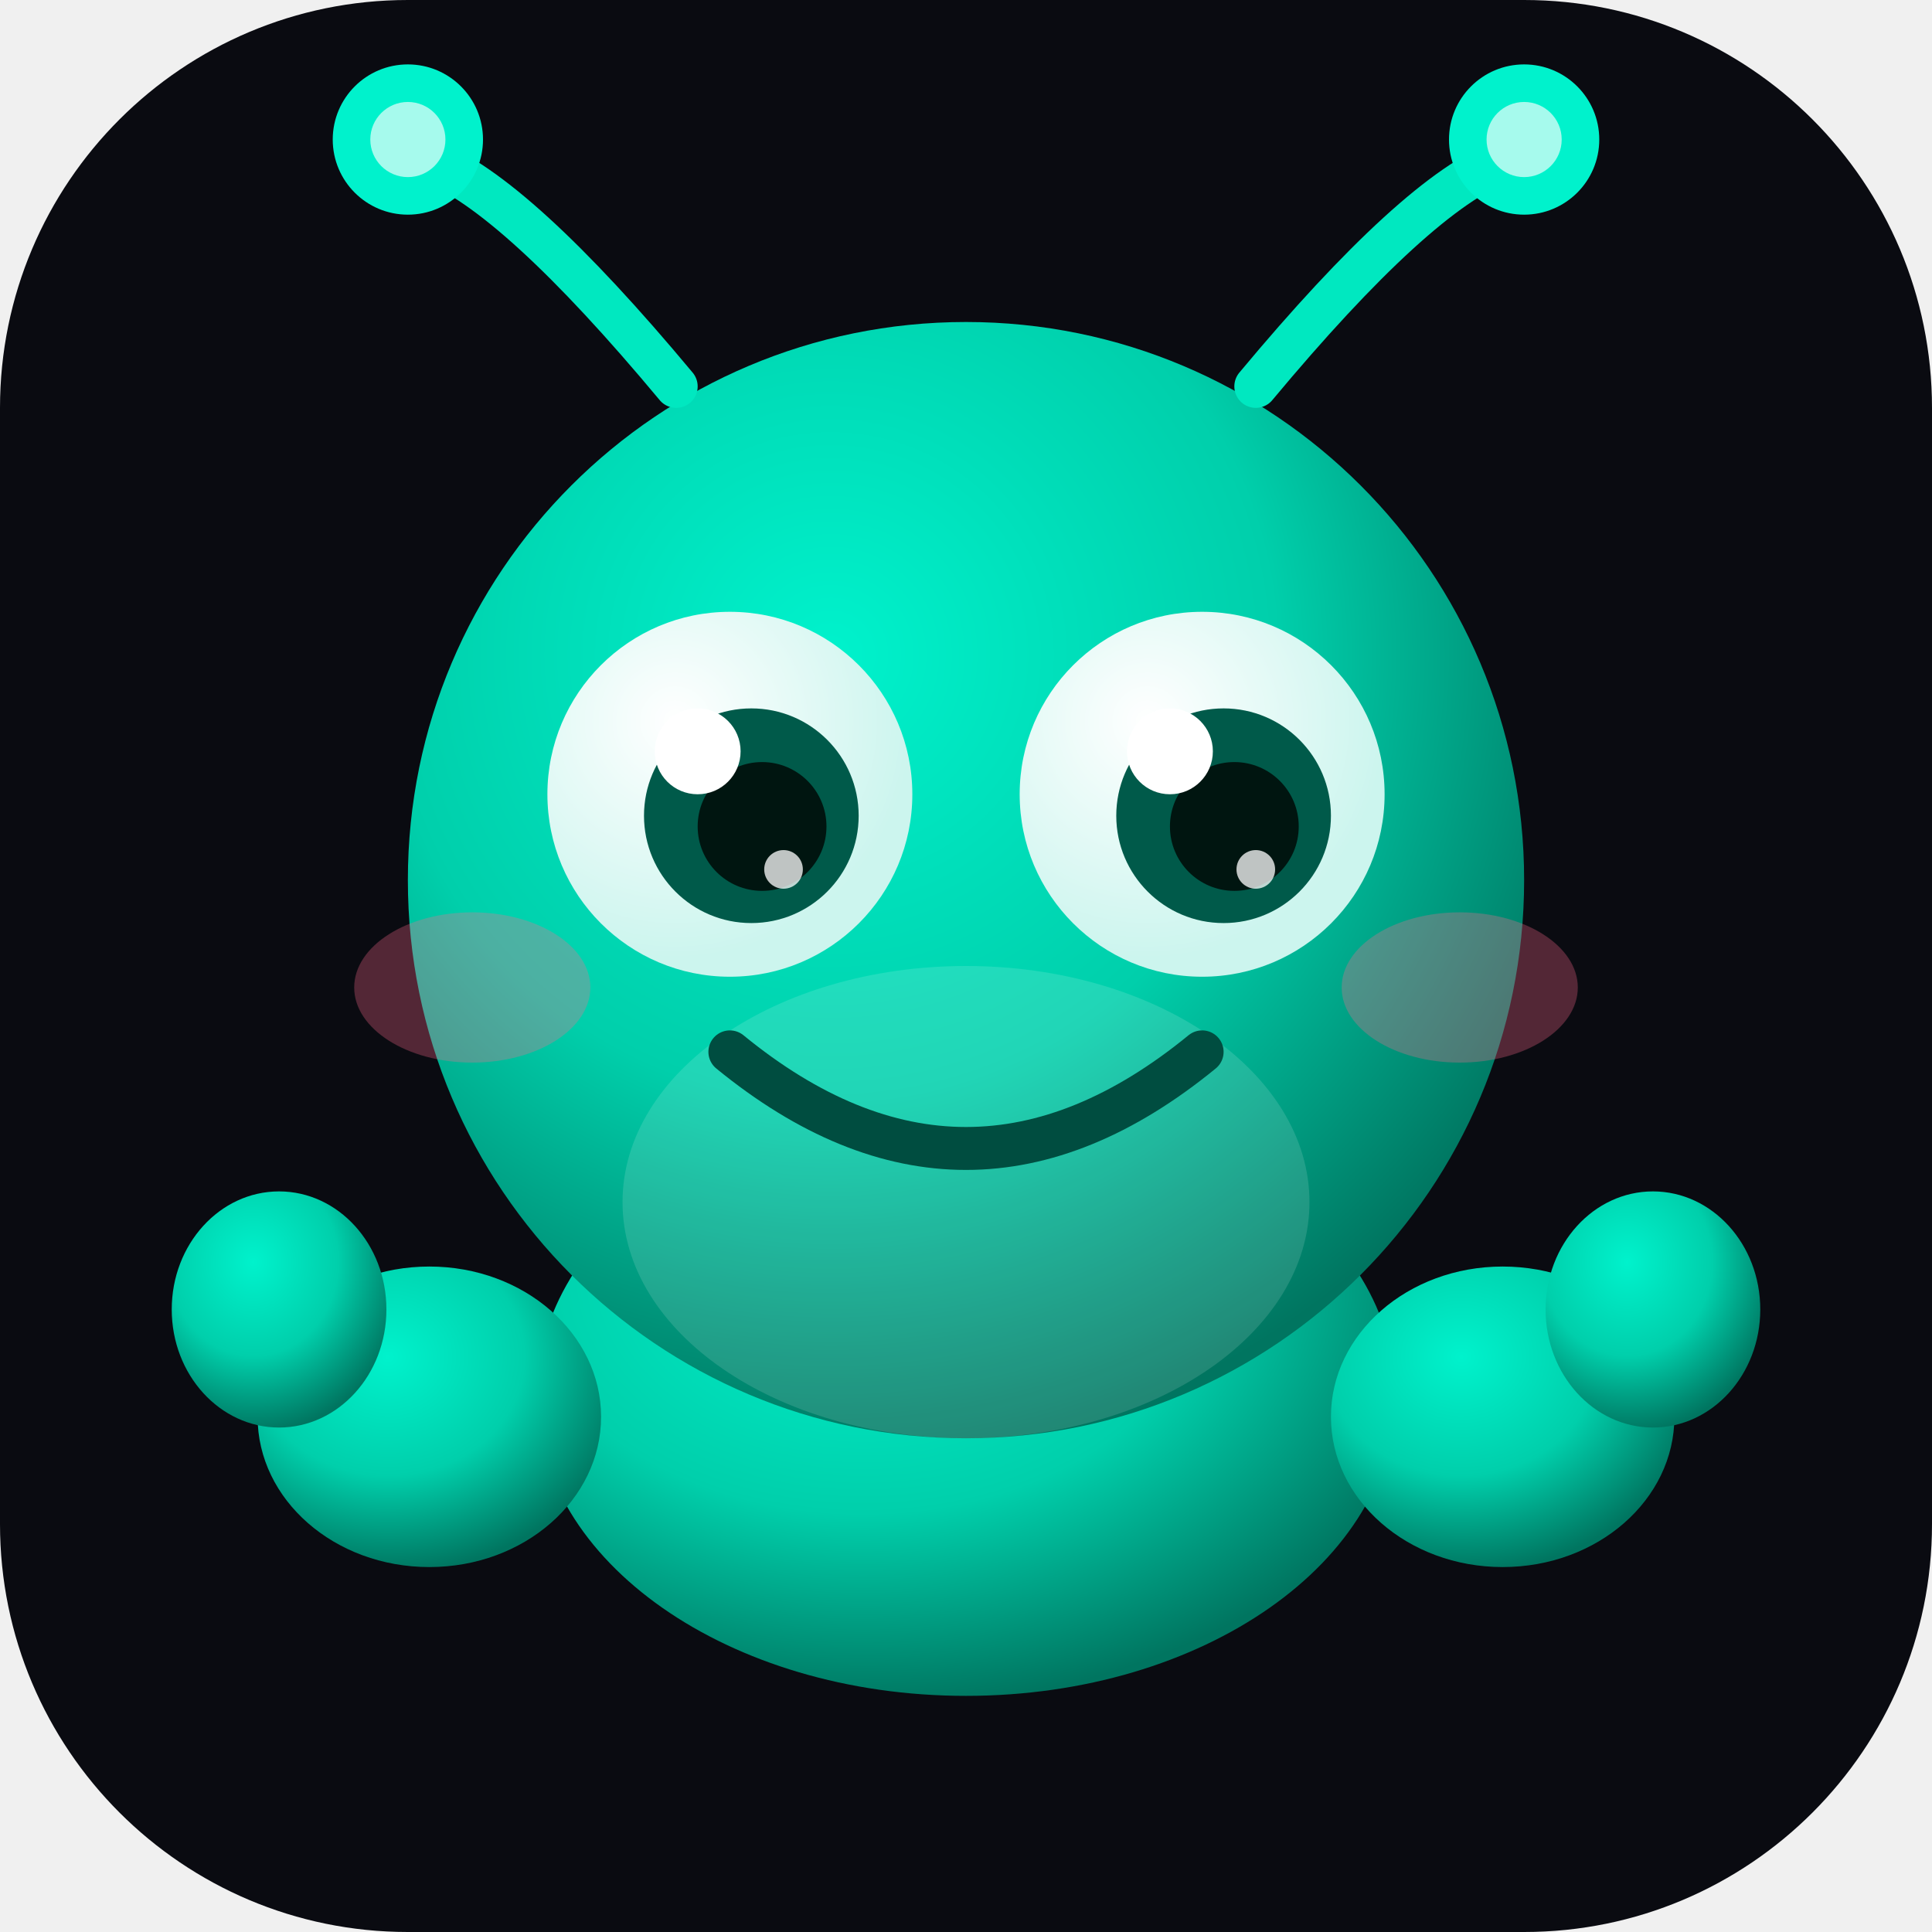
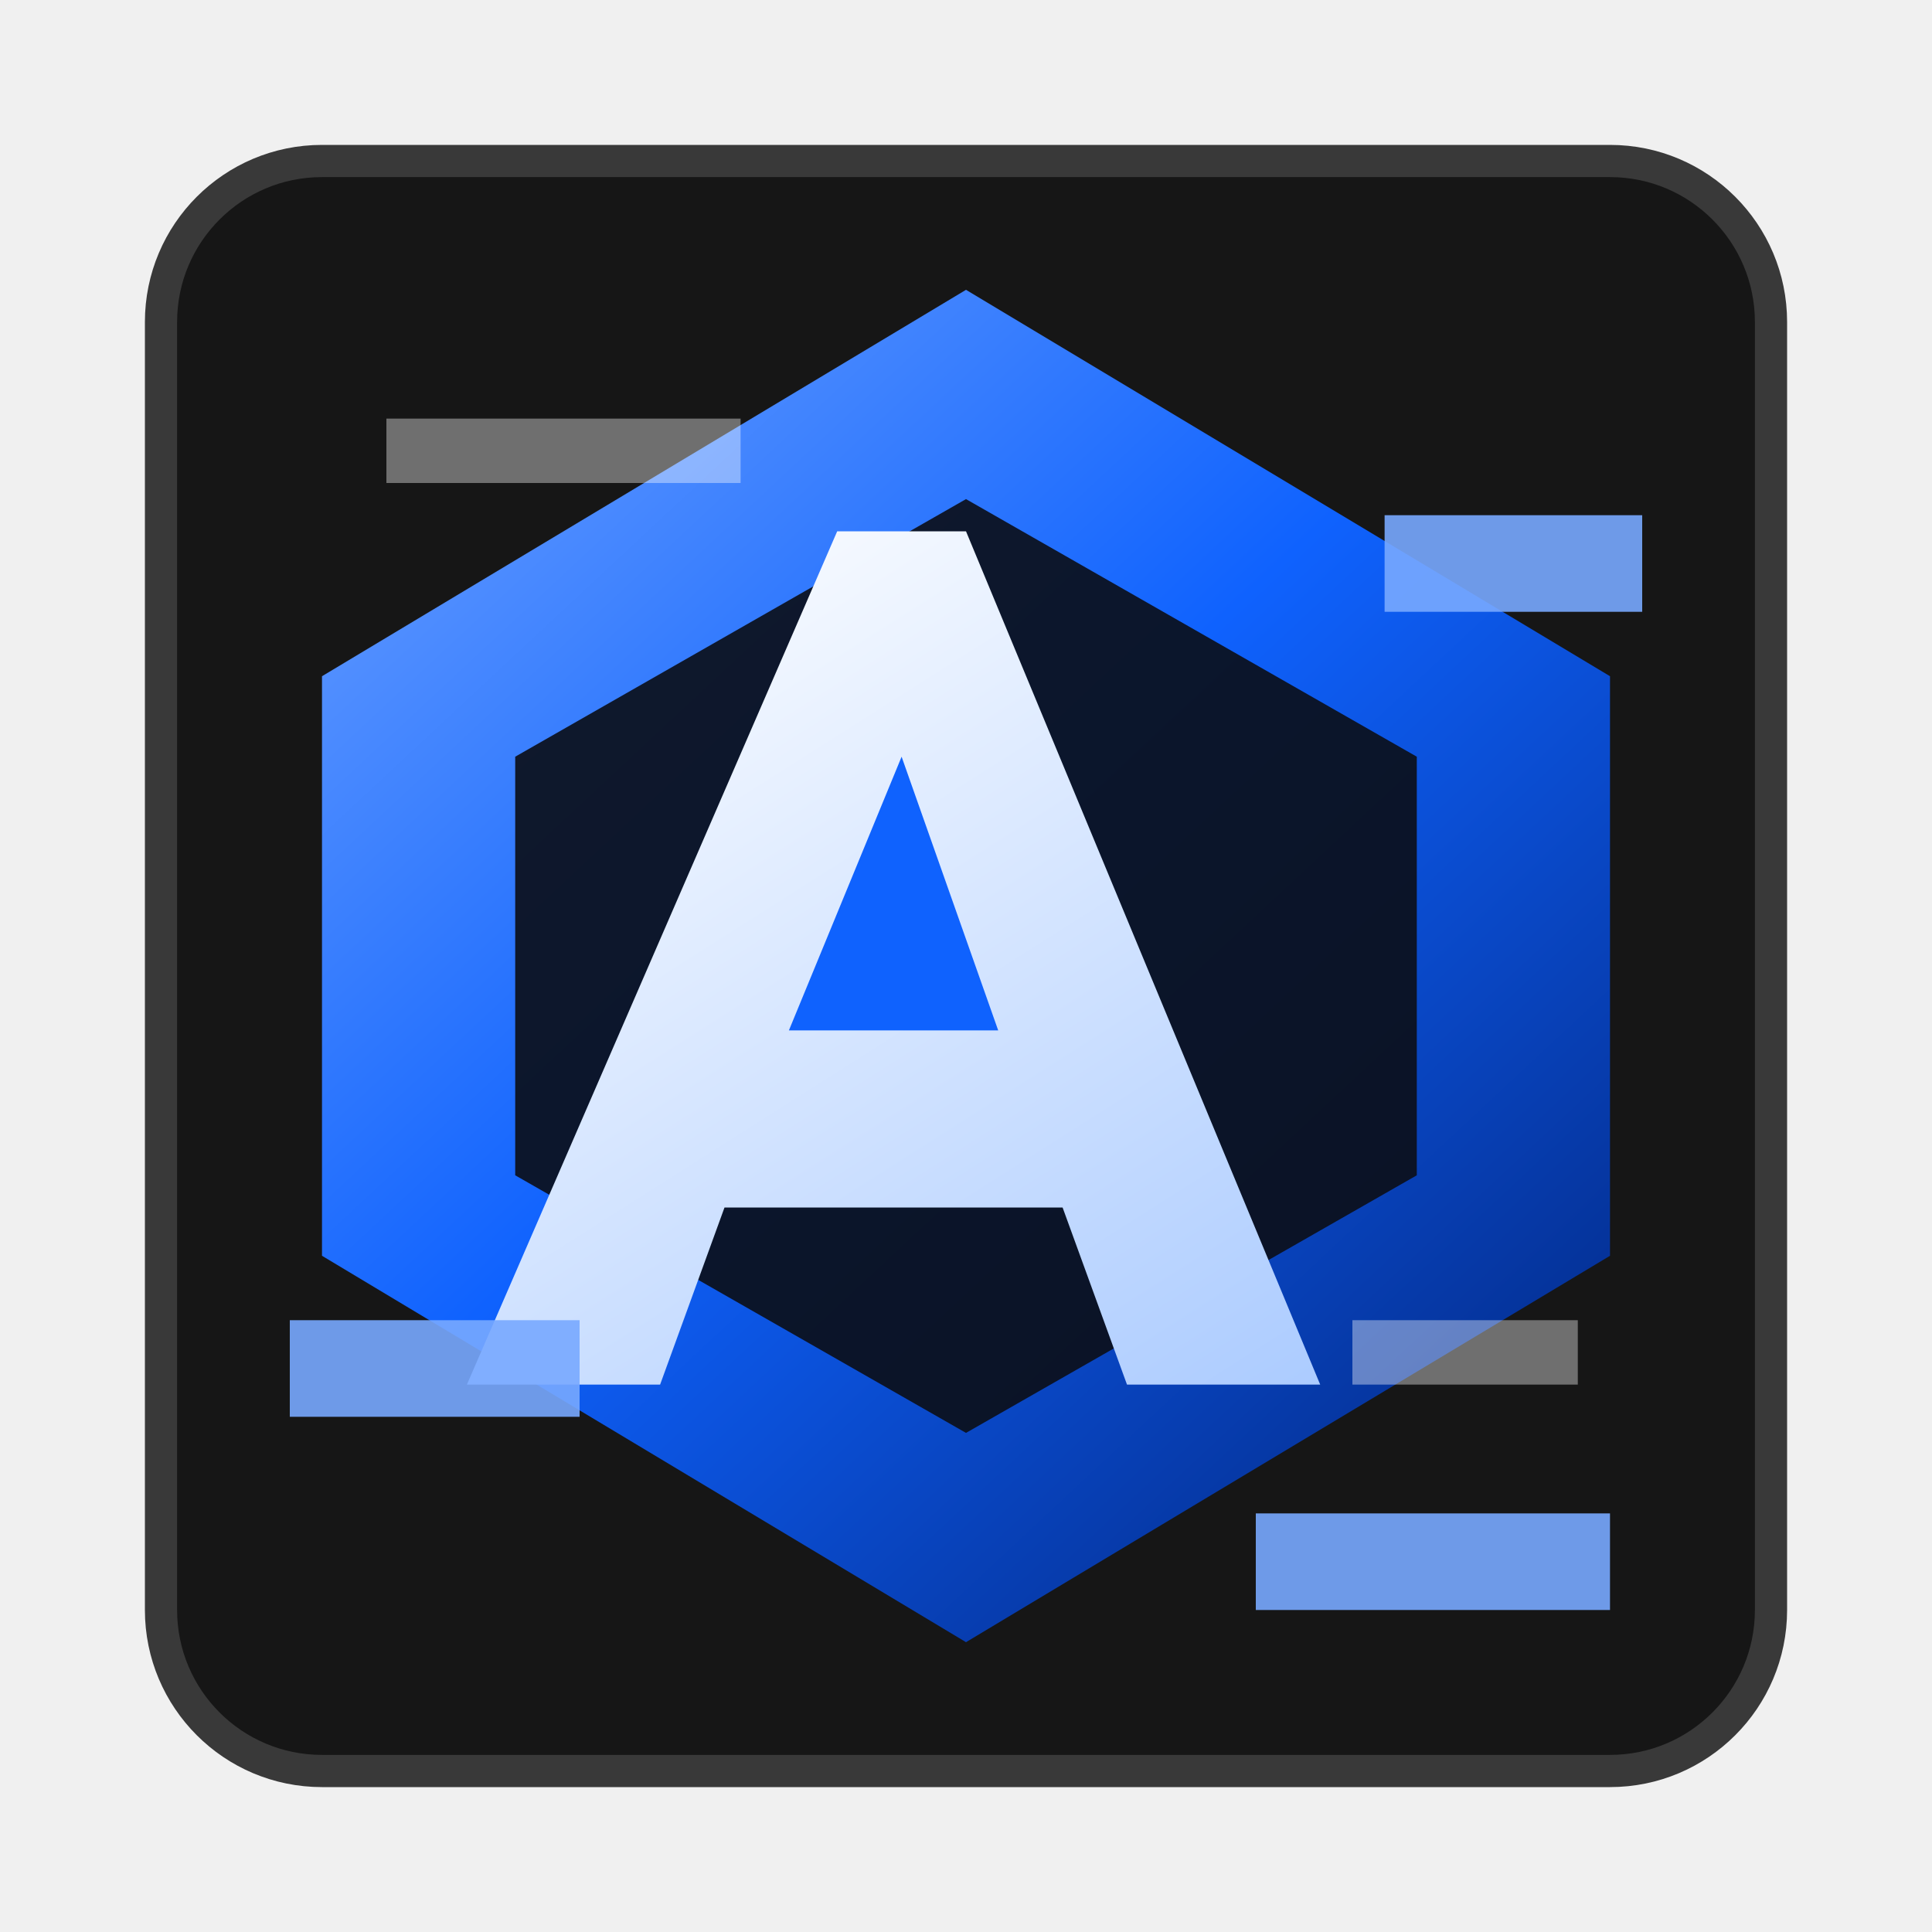
- <svg xmlns="http://www.w3.org/2000/svg" width="180" height="180" viewBox="0 0 180 180" fill="none">
+ <svg xmlns="http://www.w3.org/2000/svg" width="240" height="240" viewBox="0 0 240 240" fill="none">
  <defs>
-     <radialGradient id="b" cx="38%" cy="30%" r="72%">
-       <stop offset="0%" stop-color="#00f2cc" />
-       <stop offset="55%" stop-color="#00cfab" />
-       <stop offset="100%" stop-color="#007560" />
-     </radialGradient>
-     <radialGradient id="e" cx="35%" cy="30%" r="65%">
-       <stop offset="0%" stop-color="#ffffff" />
-       <stop offset="100%" stop-color="#ccf5ee" />
-     </radialGradient>
+     <linearGradient id="b" x1="36" y1="30" x2="204" y2="210" gradientUnits="userSpaceOnUse">
+       <stop stop-color="#78a9ff" />
+       <stop offset="0.46" stop-color="#0f62fe" />
+       <stop offset="1" stop-color="#001d6c" />
+     </linearGradient>
+     <linearGradient id="c" x1="80" y1="60" x2="160" y2="186" gradientUnits="userSpaceOnUse">
+       <stop stop-color="#ffffff" />
+       <stop offset="1" stop-color="#a6c8ff" />
+     </linearGradient>
  </defs>
-   <rect width="180" height="180" rx="38" fill="#0a0b11" />
-   <ellipse cx="90" cy="130" rx="40" ry="28" fill="url(#b)" />
-   <circle cx="90" cy="82" r="52" fill="url(#b)" />
-   <ellipse cx="90" cy="112" rx="32" ry="22" fill="rgba(255,255,255,0.13)" />
-   <path d="M63 36 Q48 18 40 15" stroke="#00e8c0" stroke-width="4" stroke-linecap="round" fill="none" />
-   <circle cx="38" cy="13" r="7" fill="#00f2cc" />
-   <circle cx="38" cy="13" r="3.5" fill="white" opacity="0.65" />
-   <path d="M117 36 Q132 18 140 15" stroke="#00e8c0" stroke-width="4" stroke-linecap="round" fill="none" />
-   <circle cx="142" cy="13" r="7" fill="#00f2cc" />
-   <circle cx="142" cy="13" r="3.5" fill="white" opacity="0.65" />
-   <circle cx="68" cy="74" r="17" fill="url(#e)" />
-   <circle cx="70" cy="76" r="10" fill="#005a4a" />
-   <circle cx="71" cy="77" r="6" fill="#001510" />
-   <circle cx="65" cy="70" r="4" fill="white" />
-   <circle cx="73" cy="81" r="1.8" fill="rgba(255,255,255,0.75)" />
-   <circle cx="112" cy="74" r="17" fill="url(#e)" />
-   <circle cx="114" cy="76" r="10" fill="#005a4a" />
-   <circle cx="115" cy="77" r="6" fill="#001510" />
-   <circle cx="109" cy="70" r="4" fill="white" />
-   <circle cx="117" cy="81" r="1.8" fill="rgba(255,255,255,0.75)" />
-   <ellipse cx="44" cy="92" rx="11" ry="7" fill="rgba(255,105,140,0.30)" />
-   <ellipse cx="136" cy="92" rx="11" ry="7" fill="rgba(255,105,140,0.30)" />
-   <path d="M68 98 Q90 116 112 98" stroke="#004d40" stroke-width="4" stroke-linecap="round" fill="none" />
-   <ellipse cx="40" cy="132" rx="16" ry="14" fill="url(#b)" />
-   <ellipse cx="26" cy="122" rx="10" ry="11" fill="url(#b)" />
-   <ellipse cx="140" cy="132" rx="16" ry="14" fill="url(#b)" />
-   <ellipse cx="154" cy="122" rx="10" ry="11" fill="url(#b)" />
+   <rect x="20" y="20" width="200" height="200" rx="20" fill="#161616" stroke="#393939" stroke-width="4" />
+   <path d="M120 36L200 84V156L120 204L40 156V84L120 36Z" fill="url(#b)" />
+   <path d="M120 62L176 94V146L120 178L64 146V94L120 62Z" fill="#0b0f1a" opacity="0.92" />
+   <path d="M120 66L164 172H140L132 150H90L82 172H58L104 66H120Z" fill="url(#c)" />
+   <path d="M98 128H124L112 94L98 128Z" fill="#0f62fe" />
+   <path d="M172 64h32v12h-32zM36 164h36v12H36zM156 188h44v12h-44z" fill="#78a9ff" opacity="0.9" />
+   <path d="M48 52h44v8H48zM168 164h28v8h-28z" fill="#ffffff" opacity="0.38" />
</svg>
